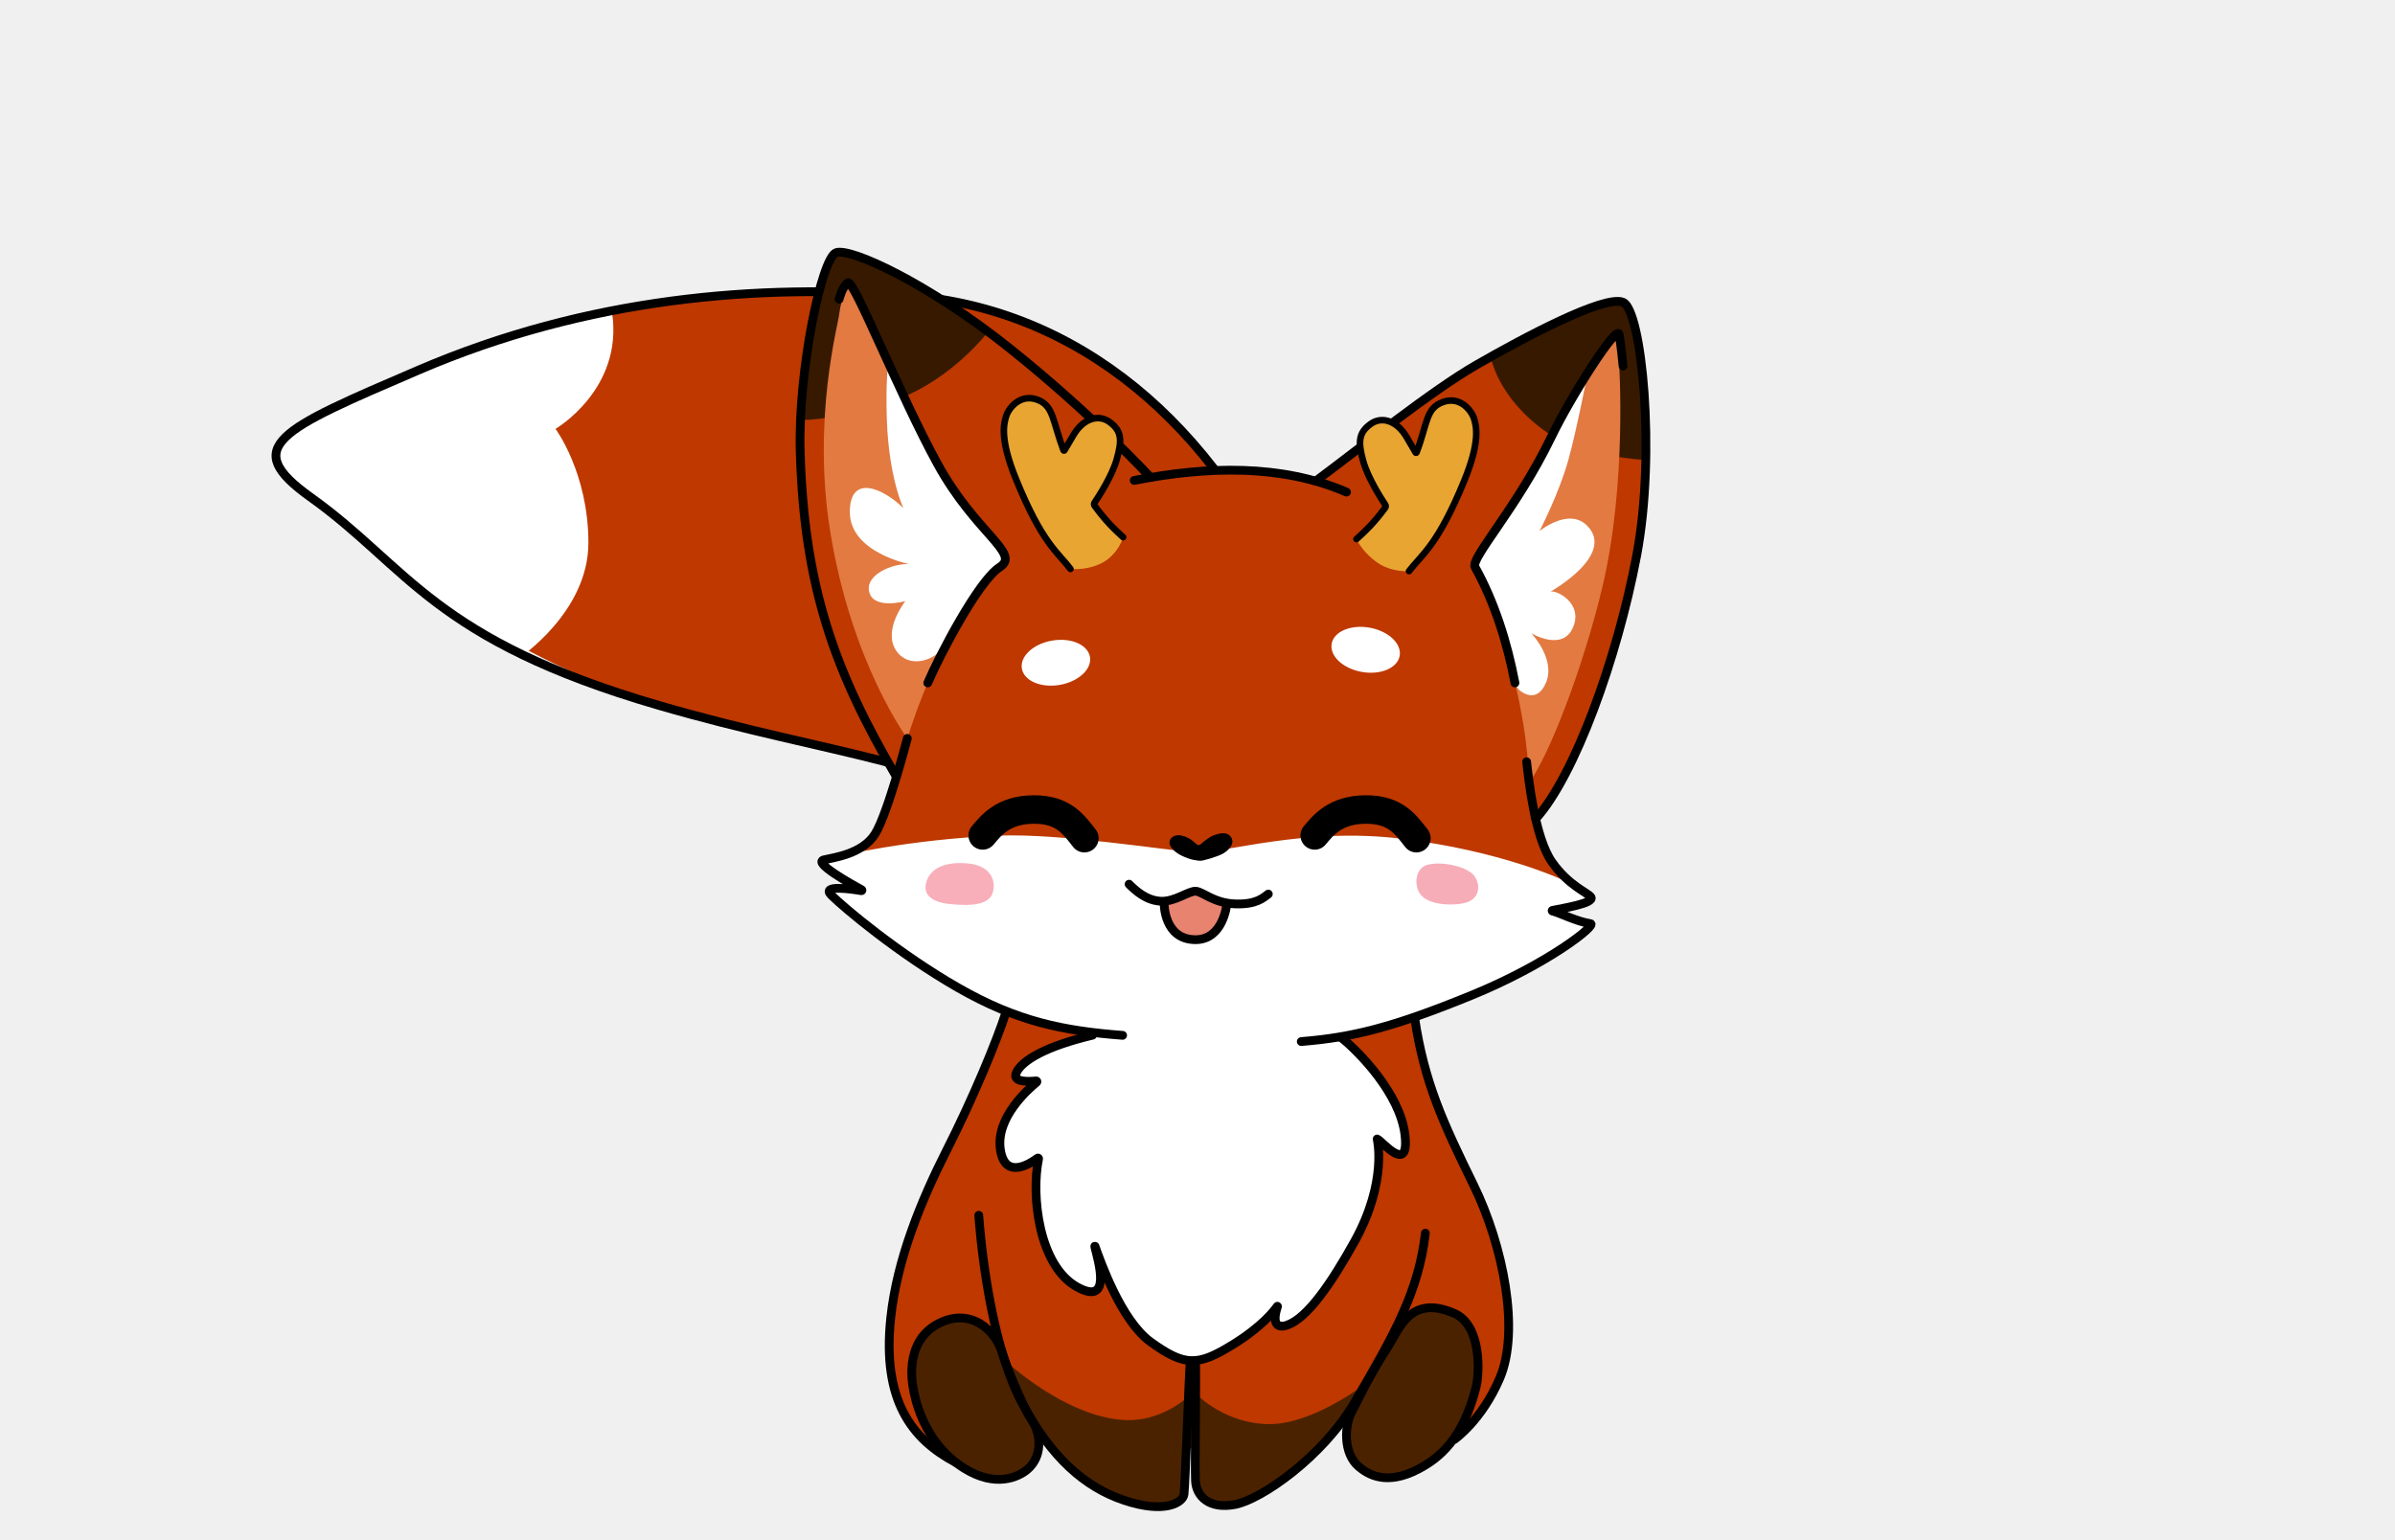
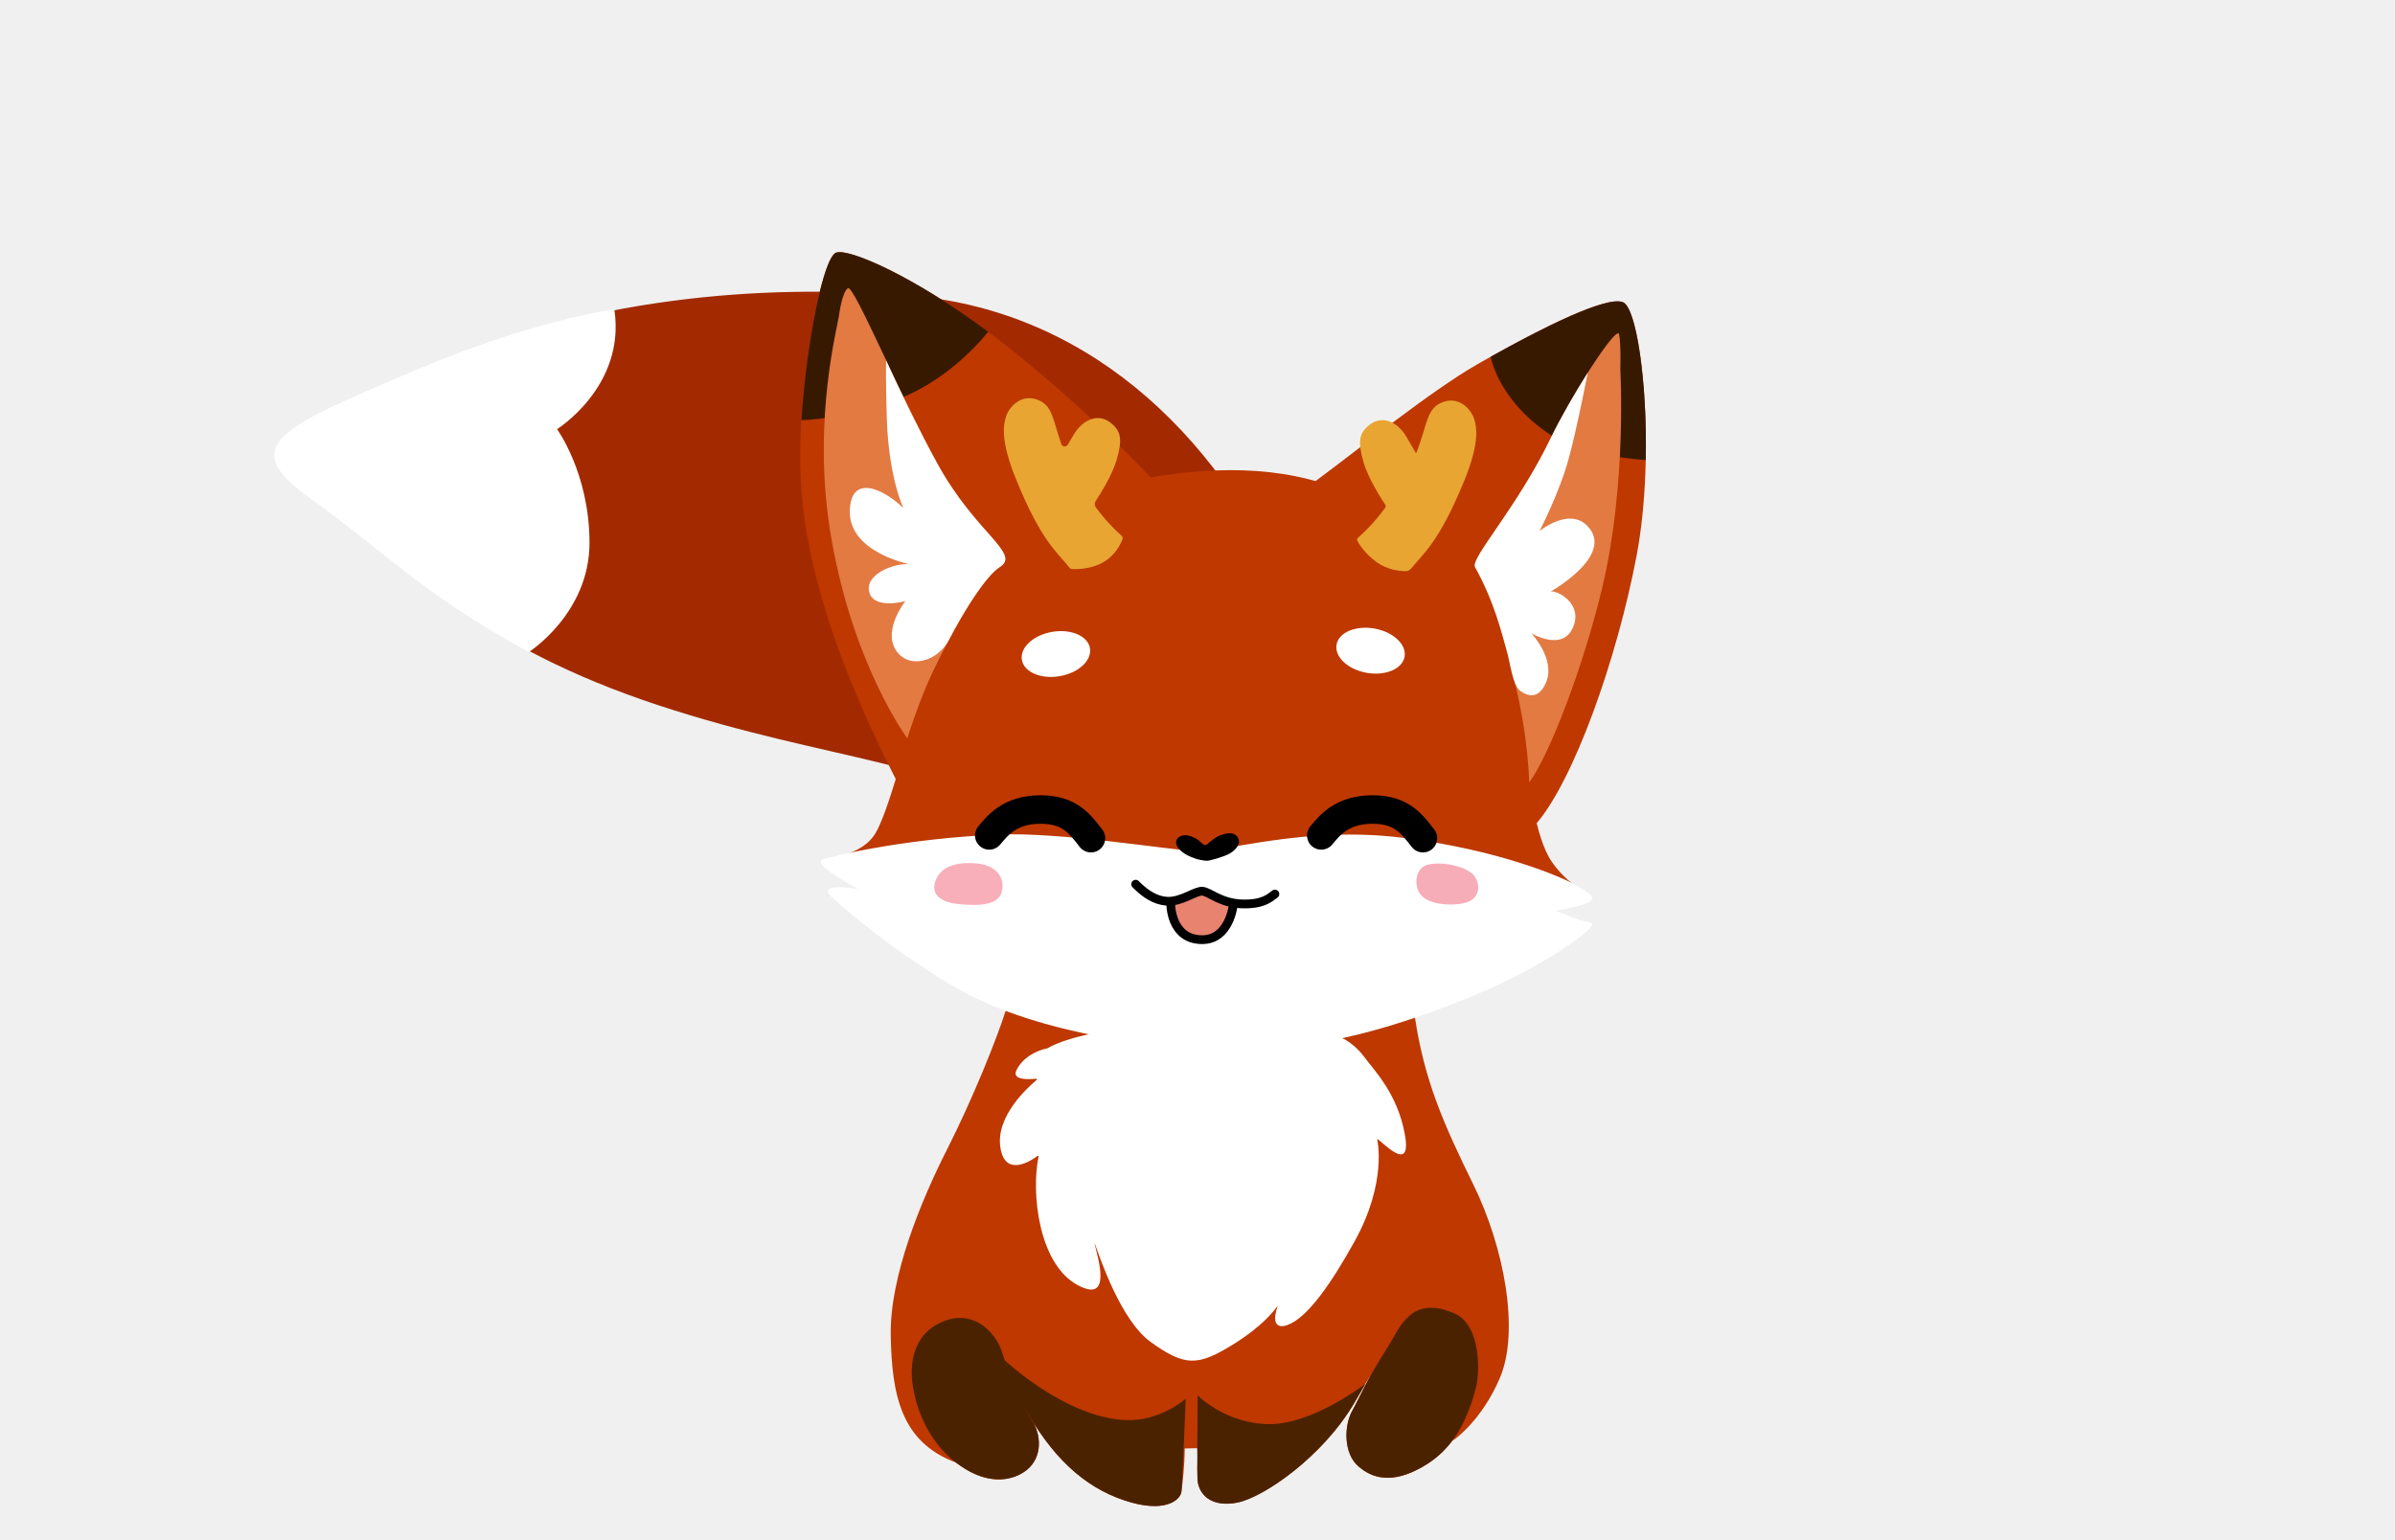
- <svg xmlns="http://www.w3.org/2000/svg" version="1.1" viewBox="0 0 1093.09 702.91">
+ <svg xmlns="http://www.w3.org/2000/svg" id="animated__x28_vector_x29_" version="1.1" viewBox="0 0 1093.09 702.91">
  <defs>
    <style>
      .st0 {
        fill: #e7836f;
      }

      .st1 {
        fill: #e8a532;
      }

      .st2 {
        fill: #f8afba;
      }

      .st3 {
+         stroke: #fff;
+         stroke-miterlimit: 10;
+       }
+ 
+       .st3, .st4 {
        fill: #fff;
      }

-       .st4 {
+       .st5 {
        fill: #e27a42;
      }

-       .st5 {
-         stroke-width: 3px;
+       .st6 {
+         stroke-width: 4px;
      }

-       .st5, .st6, .st7 {
+       .st6, .st7 {
        fill: none;
        stroke: #000;
        stroke-linecap: round;
        stroke-linejoin: round;
      }

-       .st6 {
-         stroke-width: 4px;
+       .st8 {
+         fill: #be3800;
      }

-       .st8 {
+       .st9 {
        fill: #f6adb8;
      }

-       .st9 {
+       .st10 {
        fill: #be3800;
      }

-       .st10 {
+       .st11 {
        fill: #4b2200;
      }

-       .st11 {
+       .st12 {
        fill: #371900;
+       }
+ 
+       .st13 {
+         fill: #a32a00;
      }

      .st7 {
        stroke-width: 13px;
      }
    </style>
  </defs>
-   <g id="tails_-_vector">
-     <g id="_x33_1" data-name="_x33_">
-       <path class="st9" d="M589.55,493c14-52,35-137,0-218s-97-134-174.99-140.12c-68.06-5.34-146.01.78-223.58,34.1-63.66,27.34-81.65,34.85-49.22,58.02,44.79,32,76.79,68,158.79,95s134,25.38,178,58c54.83,40.64,83,111,78,161s33-48,33-48Z" />
-       <path class="st3" d="M279.39,143.09s-58.7,13.13-88.41,25.89c-63.66,27.34-81.65,34.85-49.22,58.02s53.58,50.35,94.87,73.63c0,0,31.92-21.02,31.92-52.82s-15-52.02-15-52.02c0,0,30.86-17.99,25.85-52.69Z" />
-       <path class="st6" d="M589.55,493c14-52,35-137,0-218s-97-134-174.99-140.12c-68.06-5.34-146.01.78-223.58,34.1-63.66,27.34-81.65,34.85-49.22,58.02,44.79,32,55.79,65,158.79,95,79.43,23.14,134,25.38,178,58,54.83,40.64,83,111,78,161s33-48,33-48Z" />
+   <g id="_x33_">
+     <g id="tail_3">
+       <path class="st13" d="M589.55,493c14-52,35-137,0-218s-97-134-174.99-140.12c-68.06-5.34-146.01.78-223.58,34.1-63.66,27.34-81.65,34.85-49.22,58.02,44.79,32,76.79,68,158.79,95,78.58,25.88,134,25.38,178,58,54.83,40.64,83,111,78,161s33-48,33-48Z" />
+       <path class="st3" d="M279.94,141.74s-36.18,4.96-88.96,27.25c-65.02,27.46-81.65,34.85-49.22,58.02,32.96,23.55,51.13,43.67,99.55,70.1,0,0,27.24-17.49,27.24-49.29s-15-52.02-15-52.02c0,0,31.41-19.34,26.4-54.05Z" />
    </g>
  </g>
-   <g id="Static">
-     <g id="Static_Fox">
-       <g id="vectorized_static">
-         <path class="st9" d="M586.1,477.56c-34.29,2.27-61.54-1.21-61.54-1.21-17.84-2.36-42.68-6.73-65.42-15.29v-.03c-4.1,12.97-15.1,40.47-26.93,63.8-11.83,23.33-26.17,58-25.67,84.83s4.5,48.67,29.73,58.04l4.76,3.23c13.91,8.2,23.95,3.25,27.8.01,7.05-5.94,6.38-15.94,2.21-22.44l-4.16-7.17c13,23.83,27.83,37.5,46.33,43.67s25.5-.17,26-4,1.47-11.63,1.5-19.72l5.73-.11c.42,7.12-.24,6.83.1,14s6.33,13.17,18.17,10.83,38.86-20.7,53.5-45.67c2.57-4.39,4.99-8.54,7.26-12.5l-5.45,10.73c-1.08,2.15-1.95,3.92-2.81,5.44-3.81,6.72-4.16,19.61,2.89,25.56,3.93,3.32,12.28,9.04,27.33,1.11,5.02-2.64,10.31-6.28,15.08-12.5.57-.74,1.36-1.05,1.36-1.05,0,0,12.44-8.67,20.67-28,9.14-21.49,2-59.56-12.09-88.3s-22.35-47.48-26.77-76.89c0,0-30.21,11.68-59.59,13.63Z" />
+   <g id="separated_artboards">
+     <g id="body">
+       <g id="body_base">
+         <path class="st10" d="M586.1,477.56c-34.29,2.27-61.54-1.21-61.54-1.21-17.84-2.36-42.68-6.73-65.42-15.29v-.03c-4.1,12.97-15.1,40.47-26.93,63.8-11.83,23.33-26.17,58-25.67,84.83s4.5,48.67,29.73,58.04l4.76,3.23c13.91,8.2,23.95,3.25,27.8.01,7.05-5.94,6.38-15.94,2.21-22.44l-4.16-7.17c13,23.83,27.83,37.5,46.33,43.67,18.5,6.17,25.5-.17,26-4s1.47-11.63,1.5-19.72l5.73-.11c.42,7.12-.24,6.83.1,14,.33,7.17,6.33,13.17,18.17,10.83,11.83-2.33,38.86-20.7,53.5-45.67,2.57-4.39,4.99-8.54,7.26-12.5l-5.45,10.73c-1.08,2.15-1.95,3.92-2.81,5.44-3.81,6.72-4.16,19.61,2.89,25.56,3.93,3.32,12.28,9.04,27.33,1.11,5.02-2.64,10.31-6.28,15.08-12.5.57-.74,1.36-1.05,1.36-1.05,0,0,12.44-8.67,20.67-28,9.14-21.49,2-59.56-12.09-88.3-13.79-28.13-22.35-47.48-26.77-76.89,0,0-30.21,11.68-59.59,13.63Z" />
+       </g>
+       <g id="feet_front">
+         <path class="st11" d="M546.61,637c-.08,14.5-.28,33.55-.07,38.17.33,7.17,6.33,13.17,18.17,10.83,11.83-2.33,38.86-20.7,53.5-45.67,1.69-2.88,3.31-5.66,4.87-8.35.03-.05-.02-.1-.07-.07-2.32,1.75-24.86,18.41-43.8,18.26-20-.17-32.6-13.17-32.6-13.17Z" />
+         <path class="st11" d="M458.48,620.95c2.37,7.46,5.15,14.42,8.4,20.38,13,23.83,27.83,37.5,46.33,43.67,18.5,6.17,25.5-.17,26-4,.33-2.53,1.24-25.33,1.96-42.44,0,0-11.64,10.44-27.46,9.77-27.5-1.17-55.23-27.38-55.23-27.38Z" />
+       </g>
+       <path id="chest" class="st4" d="M478.21,478.56c-5.33,1-11.67,4.44-14.33,10.11-2.17,4.62,5.95,4.14,9.02,3.81.32-.03.49.36.24.57-3.83,3.16-18.64,16.38-16.6,30.62s14.25,6.15,16.96,4.09c.22-.16.57,0,.51.26-3.47,16.62.02,48.98,17.74,58.63,15.84,8.62,9.53-11.77,7.88-18.61-.02-.09.11-.13.14-.04,2.36,6.56,11.83,34.85,25.35,44.63,15.67,11.33,21.61,11.04,37.34,1.37,13.79-8.47,19.33-15.92,20.49-17.63.04-.06.12,0,.1.06-3.99,12.15,4.48,8.51,4.48,8.51,9.25-3.23,20.2-19.29,30.66-38.11,15.19-27.33,10.34-46.83,10.34-46.83,2,.67,16,16.67,12.67-2-3.33-18.67-14-29.33-18.73-35.67-4.73-6.33-10.2-8.53-10.2-8.53,0,0-31.41-5.59-70.24-5.59-48.57,0-63.83,10.33-63.83,10.33Z" />
+       <g id="feet_back">
+         <path class="st11" d="M457.61,618.13c-3.18-10.95-14.73-21.46-29.4-13.8-14.67,7.67-12.17,25.17-11.5,29,.67,3.83,4.17,25,23.33,37,14.42,9.03,24.85,3.92,28.78.61,7.05-5.94,6.38-15.94,2.21-22.44-5.47-8.54-12.5-27.18-13.43-30.37Z" />
+         <path class="st11" d="M633.7,614.47c5.11-7.99,10.1-23.58,30.07-14.85,12.56,5.49,11.5,27.49,9.91,33.71-6.01,23.57-16.63,32.27-26.24,37.33-15.05,7.93-23.4,2.2-27.33-1.11-7.05-5.94-6.7-18.84-2.89-25.56,2.93-5.16,6.05-13.2,16.48-29.53Z" />
+       </g>
+     </g>
+     <g id="head">
+       <g id="head_base">
+         <path class="st8" d="M671.16,454.58c34.92-14.28,58.02-32.45,54.72-32.92-6.22-.89-14.17-5.01-17.37-5.75-.15-.04-.15-.25,0-.28,4.39-.94,19.48-3.25,17.59-6.08-1.33-2-10.19-5.15-17.78-16-7.93-11.34-10.67-38.22-11.56-45.78l3.47,29.34c17.78-19.56,37.86-76.46,46.75-123.57,8.89-47.11,2.22-112-6.22-115.56-8.44-3.56-45.78,16.44-66.67,28.44-20.89,12-52.89,37.78-73.66,53.22l14.1,5.01c-29.78-12.89-63.8-11.8-96.89-5.33l7.48-1.36s-26.14-28.42-63.92-58.64c-37.78-30.22-72.89-46.22-79.56-44-6.67,2.22-16,54.22-16.44,90.67s9.38,82.38,43.9,150.24l4.99-19.13s-8.89,34.22-14.67,43.56c-5.78,9.33-19.27,10.88-23.44,11.9-5.08,1.24,12.4,11,17.3,13.66.23.12.1.46-.15.42-4.58-.78-18.58-2.83-13.72,2.03,5.78,5.78,30.67,26.67,57.78,42.22,27.11,15.56,57.7,19.09,83.75,23.4,12.96,2.14,34.59,3.55,63.91,1.95,34.49-1.89,68.29-14.3,86.28-21.65Z" />
+       </g>
+       <g id="face_white">
+         <path class="st3" d="M717.67,403.83c4.61,2.47,7.66,4.57,8.43,5.72,1.89,2.83-13.2,5.14-17.59,6.08-.15.03-.15.25,0,.28,3.2.73,11.15,4.86,17.37,5.75,3.3.47-19.79,18.69-54.72,32.92-35.39,14.42-61.52,20.83-85.05,22.97-34.22,3.11-61.54-1.21-61.54-1.21-23.85-3.16-60.24-9.91-87.35-25.46-27.11-15.56-52-36.44-57.78-42.22-4.86-4.86,9.14-2.8,13.72-2.03.25.04.37-.3.15-.42-4.91-2.66-22.39-12.42-17.3-13.66,1.67-.41,4.82-.9,8.38-1.94,0,0,29.98-7.31,70.86-9.09,28.46-1.23,76.11,6.68,90.3,7.57,12.34.78,49.68-11.71,94.51-6.13s72.75,18.24,77.62,20.85Z" />
+       </g>
+       <g id="ears">
+         <g id="ears_tips">
+           <path class="st12" d="M680.37,162.88c21.36-11.98,52.74-28.11,60.4-24.88,6,2.52,11.09,35.96,10.37,72.01,0,0-28.79-1.29-44.92-12.45-22.78-15.78-25.85-34.67-25.85-34.67Z" />
+           <path class="st12" d="M365.77,191.78c2.17-34.41,10.05-74.51,15.89-76.45,6.06-2.02,35.64,11.02,69.35,36.12,0,0-15.77,20.74-40.02,30.32-25.33,10.01-45.22,10.01-45.22,10.01Z" />
+         </g>
+         <g id="ears_inner">
+           <path class="st5" d="M691.43,311.78c-4.74-19.31-9.39-37.04-18.22-52.89-2.22-3.99,19.11-26.91,34.67-59.11,9.34-19.34,30.22-52,31.11-47.11s.54,16,.54,16c0,0,3.02,52.09-8.16,99.19-8.64,36.41-24.28,77.06-33.44,89.38,0,0-.27-20.13-6.5-45.46Z" />
+           <path class="st5" d="M382.99,143.58s1.33-10.22,4-12c2.67-1.78,23.56,48.64,40.89,80.19,17.48,31.82,38.22,40.89,28.44,47.11-9.78,6.22-27.56,40.44-32.89,52.89-5.33,12.44-9.33,25.33-9.33,25.33,0,0-25.64-34.58-35.27-94.96-8.08-50.64,3.53-93.21,4.16-98.57Z" />
+         </g>
+         <g id="ears_white">
+           <path class="st4" d="M404.43,164.61c7,15.33,16.05,33.69,23.45,47.16,17.48,31.82,38.22,40.89,28.44,47.11-6.26,3.98-16.03,19.33-23.26,33.33-5.08,9.84-18.52,13.71-24.3,4.41s4.44-22.18,4.44-22.18c0,0-14.22,4-16.44-4s10.67-13.33,18.22-12.89c0,0-27.12-5.33-27.11-23.79,0-17.55,15.11-10.93,24.44-1.79,0,0-6.67-13.77-7.56-40.64-.57-17.33-.34-26.72-.34-26.72Z" />
+           <path class="st4" d="M715.79,210.01c-4.27,15.38-13.14,32.44-13.14,32.44,0,0,13.23-10.88,21.62-2.56,13.47,13.37-16.61,30.22-16.61,30.22,2.67-.89,15.11,5.33,10.22,16.44-4.89,11.11-18.99,2.54-18.99,2.54,0,0,11.12,11.68,6.79,22.35-4.33,10.67-12.02,3.78-12.02,3.78-3.31-2.57-4.45-12.77-5.84-17.68-2.63-9.27-5.77-22.8-14.6-38.65-2.22-3.99,19.11-26.91,34.67-59.11,4.21-8.71,10.75-20.11,16.76-29.58,0,0-5.03,26.05-8.85,39.81Z" />
+         </g>
+       </g>
+       <g id="cheeks">
+         <path class="st2" d="M445.88,394.22c-9.74-.96-17.71,1.63-19.33,9.44-1.22,5.89,4.78,8.44,10.3,9s17.48,1.78,20-4.49c2.07-5.16,0-12.87-10.96-13.96Z" />
+         <path class="st9" d="M651.64,394.77c6.67-1.71,18.48.92,21.43,5.38s1.91,10.11-3.83,11.88c-5.1,1.58-17.48,1.64-21.27-4.17-2.77-4.25-1.88-11.67,3.67-13.09Z" />
+       </g>
+       <g id="eyebrows">
+         <ellipse class="st4" cx="625.48" cy="297.03" rx="10.26" ry="15.77" transform="translate(223.22 860.62) rotate(-79.88)" />
+         <ellipse class="st4" cx="481.93" cy="298.57" rx="15.77" ry="10.26" transform="translate(-43.68 86.13) rotate(-9.77)" />
+       </g>
+       <g id="antlers">
        <g>
-           <path class="st10" d="M546.61,637c-.08,14.5-.28,33.55-.07,38.17.33,7.17,6.33,13.17,18.17,10.83s38.86-20.7,53.5-45.67c1.69-2.88,3.31-5.66,4.87-8.35.03-.05-.02-.1-.07-.07-2.32,1.75-24.86,18.41-43.8,18.26-20-.17-32.6-13.17-32.6-13.17Z" />
-           <path class="st10" d="M458.48,620.95c2.37,7.46,5.15,14.42,8.4,20.38,13,23.83,27.83,37.5,46.33,43.67s25.5-.17,26-4c.33-2.53,1.24-25.33,1.96-42.44,0,0-11.64,10.44-27.46,9.77-27.5-1.17-55.23-27.38-55.23-27.38Z" />
-         </g>
-         <path class="st3" d="M478.21,478.56c-5.33,1-11.67,4.44-14.33,10.11-2.17,4.62,5.95,4.14,9.02,3.81.32-.03.49.36.24.57-3.83,3.16-18.64,16.38-16.6,30.62s14.25,6.15,16.96,4.09c.22-.16.57,0,.51.26-3.47,16.62.02,48.98,17.74,58.63,15.84,8.62,9.53-11.77,7.88-18.61-.02-.09.11-.13.14-.04,2.36,6.56,11.83,34.85,25.35,44.63,15.67,11.33,21.61,11.04,37.34,1.37,13.79-8.47,19.33-15.92,20.49-17.63.04-.06.12,0,.1.06-3.99,12.15,4.48,8.51,4.48,8.51,9.25-3.23,20.2-19.29,30.66-38.11,15.19-27.33,10.34-46.83,10.34-46.83,2,.67,16,16.67,12.67-2s-14-29.33-18.73-35.67-10.2-8.53-10.2-8.53c0,0-31.41-5.59-70.24-5.59-48.57,0-63.83,10.33-63.83,10.33Z" />
-         <g>
-           <path class="st10" d="M457.61,618.13c-3.18-10.95-14.73-21.46-29.4-13.8-14.67,7.67-12.17,25.17-11.5,29,.67,3.83,4.17,25,23.33,37,14.42,9.03,24.85,3.92,28.78.61,7.05-5.94,6.38-15.94,2.21-22.44-5.47-8.54-12.5-27.18-13.43-30.37Z" />
-           <path class="st10" d="M633.7,614.47c5.11-7.99,10.1-23.58,30.07-14.85,12.56,5.49,11.5,27.49,9.91,33.71-6.01,23.57-16.63,32.27-26.24,37.33-15.05,7.93-23.4,2.2-27.33-1.11-7.05-5.94-6.7-18.84-2.89-25.56,2.93-5.16,6.05-13.2,16.48-29.53Z" />
-         </g>
-         <path class="st9" d="M671.16,454.58c34.92-14.28,58.02-32.45,54.72-32.92-6.22-.89-14.17-5.01-17.37-5.75-.15-.04-.15-.25,0-.28,4.39-.94,19.48-3.25,17.59-6.08-1.33-2-10.19-5.15-17.78-16-7.93-11.34-10.67-38.22-11.56-45.78l4.12,26.07c17.78-19.56,37.22-73.19,46.11-120.3s2.22-112-6.22-115.56-45.78,16.44-66.67,28.44-52.89,37.78-73.66,53.22l14.1,5.01c-29.78-12.89-63.8-11.8-96.89-5.33l7.48-1.36s-26.14-28.42-63.92-58.64-72.89-46.22-79.56-44-16,54.22-16.44,90.67,9.04,80.15,43.56,148l5.33-16.89s-8.89,34.22-14.67,43.56-19.27,10.88-23.44,11.9c-5.08,1.24,12.4,11,17.3,13.66.23.12.1.46-.15.42-4.58-.78-18.58-2.83-13.72,2.03,5.78,5.78,30.67,26.67,57.78,42.22,27.11,15.56,57.7,19.09,83.75,23.4,12.96,2.14,34.59,3.55,63.91,1.95,34.49-1.89,68.29-14.3,86.28-21.65Z" />
-         <path class="st3" d="M717.67,403.83c4.61,2.47,7.66,4.57,8.43,5.72,1.89,2.83-13.2,5.14-17.59,6.08-.15.03-.15.25,0,.28,3.2.73,11.15,4.86,17.37,5.75,3.3.47-19.79,18.69-54.72,32.92s-61.52,20.83-85.05,22.97c-34.22,3.11-61.54-1.21-61.54-1.21-23.85-3.16-60.24-9.91-87.35-25.46-27.11-15.56-52-36.44-57.78-42.22-4.86-4.86,9.14-2.8,13.72-2.03.25.04.37-.3.15-.42-4.91-2.66-22.39-12.42-17.3-13.66,1.67-.41,4.82-.9,8.38-1.94,0,0,29.98-7.31,70.86-9.09,28.46-1.23,76.11,6.68,90.3,7.57,12.34.78,49.68-11.71,94.51-6.13s72.75,18.24,77.62,20.85Z" />
-         <g>
-           <path class="st11" d="M680.37,162.88c21.36-11.98,52.74-28.11,60.4-24.88,6,2.52,11.09,35.96,10.37,72.01,0,0-28.79-1.29-44.92-12.45-22.78-15.78-25.85-34.67-25.85-34.67Z" />
-           <path class="st11" d="M365.77,191.78c2.17-34.41,10.05-74.51,15.89-76.45,6.06-2.02,35.64,11.02,69.35,36.12,0,0-15.77,20.74-40.02,30.32-25.33,10.01-45.22,10.01-45.22,10.01Z" />
-         </g>
-         <g>
-           <path class="st4" d="M691.43,311.78c-4.74-19.31-9.39-37.04-18.22-52.89-2.22-3.99,19.11-26.91,34.67-59.11,9.34-19.34,30.22-52,31.11-47.11s0,13.78,0,13.78c0,0,3.56,54.31-7.62,101.41-8.64,36.41-24.28,77.06-33.44,89.38,0,0-.27-20.13-6.5-45.46Z" />
-           <path class="st4" d="M382.99,143.58s1.33-10.22,4-12,23.56,48.64,40.89,80.19c17.48,31.82,38.22,40.89,28.44,47.11-9.78,6.22-27.56,40.44-32.89,52.89-5.33,12.44-9.33,25.33-9.33,25.33,0,0-25.64-34.58-35.27-94.96-8.08-50.64,3.53-93.21,4.16-98.57Z" />
-         </g>
-         <g>
-           <path class="st3" d="M405.43,165.61c7,15.33,15.05,32.69,22.45,46.16,17.48,31.82,38.22,40.89,28.44,47.11-6.26,3.98-16.03,19.33-23.26,33.33-5.08,9.84-18.52,13.71-24.3,4.41s4.44-22.18,4.44-22.18c0,0-14.22,4-16.44-4-2.22-8,10.67-13.33,18.22-12.89,0,0-27.12-5.33-27.11-23.79,0-17.55,15.11-10.93,24.44-1.79,0,0-6.67-13.77-7.56-40.64-.57-17.33.66-25.72.66-25.72Z" />
-           <path class="st3" d="M715.79,210.01c-4.27,15.38-13.14,32.44-13.14,32.44,0,0,13.23-10.88,21.62-2.56,13.47,13.37-16.61,30.22-16.61,30.22,2.67-.89,15.11,5.33,10.22,16.44s-18.99,2.54-18.99,2.54c0,0,11.12,11.68,6.79,22.35s-12.02,3.78-12.02,3.78c-3.31-2.57-3.83-10.24-4.32-15.32-.65-6.7-7.29-25.17-16.12-41.01-2.22-3.99,19.11-26.91,34.67-59.11,4.21-8.71,10.75-20.11,16.76-29.58,0,0-5.03,26.05-8.85,39.81Z" />
-         </g>
-         <g>
-           <path class="st6" d="M408.77,354c-27.63-47.29-41.82-85.72-43.56-148-1.02-36.43,9.78-88.44,16.44-90.67s41.78,13.78,79.56,44,63.92,58.64,63.92,58.64" />
-           <path class="st6" d="M517.66,219.33c33.09-6.47,67.11-7.56,96.89,5.33" />
-           <path class="st6" d="M600.45,219.66c20.77-15.44,52.77-41.22,73.66-53.22s58.22-32,66.67-28.44,15.11,68.44,6.22,115.56-28.33,100.74-46.11,120.3" />
-           <path class="st6" d="M691.43,311.78c-3.56-18.67-9.39-37.04-18.22-52.89-2.22-3.99,19.11-26.91,34.67-59.11,9.34-19.34,30.22-52,31.11-47.11s1.78,14.44,1.78,14.44" />
-           <path class="st6" d="M593.9,475.51c23.56-1.89,41.87-6.51,77.26-20.92s58.02-32.45,54.72-32.92c-6.22-.89-14.17-5.01-17.37-5.75-.15-.04-.15-.25,0-.28,4.39-.94,19.48-3.25,17.59-6.08-1.33-2-10.19-5.15-17.78-16-7.93-11.34-10.67-38.22-11.56-45.78" />
-           <path class="st6" d="M414.1,337.11s-8.89,34.22-14.67,43.56-19.27,10.88-23.44,11.9c-5.08,1.24,12.4,11,17.3,13.66.23.12.1.46-.15.42-4.58-.78-18.58-2.83-13.72,2.03,5.78,5.78,30.67,26.67,57.78,42.22,27.11,15.56,48.18,19.72,75.17,21.78" />
-           <path class="st6" d="M423.43,311.78c5.33-12.44,23.11-46.67,32.89-52.89,9.78-6.22-10.96-15.29-28.44-47.11-17.33-31.56-38.22-84.44-40.89-82.67s-4,7.47-4,7.47" />
-           <path class="st6" d="M459.16,462.03c-4.11,12.97-15.11,39.47-26.95,62.8-11.83,23.33-22.85,50.19-25.68,76.88-4,37.67,9.6,55.4,29.74,66" />
-           <path class="st6" d="M446.71,554.83c1.67,22.67,7.17,62.67,20.17,86.5s27.83,37.5,46.33,43.67,26.68,1.02,27.18-2.82,2.33-54.33,2.83-60.83" />
-           <path class="st6" d="M545.63,621.18c.33,5.83-.33,47.67,0,54.83s6.33,13.17,18.17,10.83,39.77-21.54,54.41-46.51c18.67-31.83,29.33-51.17,32.33-77.33" />
-           <path class="st6" d="M457.61,618.13c-3.18-10.95-14.73-21.46-29.4-13.8-14.67,7.67-12.17,25.17-11.5,29,.67,3.83,4.17,25,23.33,37,14.42,9.03,24.85,3.92,28.78.61,7.05-5.94,6.38-15.94,2.21-22.44-5.47-8.54-12.5-27.18-13.43-30.37Z" />
-           <path class="st6" d="M645.69,464.93c4.42,29.4,12.98,47.75,26.77,75.89s21.23,66.8,12.09,88.3c-8.22,19.33-20.67,28-20.67,28" />
-           <path class="st6" d="M633.7,614.47c5.11-7.99,10.1-23.58,30.07-14.85,12.56,5.49,11.5,27.49,9.91,33.71-6.01,23.57-16.63,32.27-26.24,37.33-15.05,7.93-23.4,2.2-27.33-1.11-7.05-5.94-6.7-18.84-2.89-25.56,2.93-5.16,6.05-13.2,16.48-29.53Z" />
-           <path class="st6" d="M612.28,473.81c8.05,6.44,26.7,25.56,28.93,44.19,2.25,18.83-10.67,2.67-12.67,2,0,0,4.85,19.49-10.34,46.83-10.46,18.83-21.41,34.88-30.66,38.11,0,0-8.47,3.64-4.48-8.51.02-.06-.06-.11-.1-.06-1.16,1.71-6.7,9.16-20.49,17.63-15.73,9.67-21.68,9.96-37.34-1.37-13.52-9.78-23-37.07-25.35-43.63-.03-.09-.17-.05-.14.04,1.65,6.84,7.96,27.22-7.88,18.61-17.72-9.64-21.21-42-17.74-58.63.06-.27-.3-.43-.51-.26-2.71,2.06-14.89,10.41-16.96-4.09s12.77-27.46,16.6-30.62c.25-.2.08-.6-.24-.57-3.08.33-11.2.81-9.02-3.81,2.67-5.67,13.67-12.06,34.75-17.06" />
-         </g>
-         <path class="st2" d="M441.88,394.22c-9.74-.96-17.71,1.63-19.33,9.44-1.22,5.89,4.78,8.44,10.3,9s17.48,1.78,20-4.49c2.07-5.16,0-12.87-10.96-13.96Z" />
-         <path class="st8" d="M651.64,394.77c6.67-1.71,18.48.92,21.43,5.38s1.91,10.11-3.83,11.88c-5.1,1.58-17.48,1.64-21.27-4.17-2.77-4.25-1.88-11.67,3.67-13.09Z" />
-         <g>
-           <g>
-             <path class="st1" d="M489.19,259.79c-.4-.02-.76-.23-1.01-.54-5.65-7.25-12.84-11.79-24.56-40.71-7.27-17.94-5.57-24.94-4.38-28.61s6.43-10.35,14.26-7.43c6.88,2.57,6.91,8.72,10.87,20.21.45,1.32,2.25,1.52,2.96.31.63-1.07,1.5-2.53,2.67-4.5,4.44-7.46,11.38-9.57,16.46-5.83,5.58,4.11,5.7,8.32,3.21,17.13-1.96,6.9-7.35,15.51-9.58,18.91-.6.9-.56,2.08.09,2.95,4.42,5.95,8.01,9.55,11.75,12.95.42.39.58.99.38,1.53-.79,2.1-3.24,7.36-8.75,10.51-5.82,3.33-12.33,3.24-14.35,3.12Z" />
-             <path class="st1" d="M619.74,245.57c3.95-3.56,7.72-7.31,12.48-13.77.29-.39.31-.93.04-1.33-1.73-2.59-7.92-12.2-10.03-19.76-2.45-8.82-2.31-13.03,3.29-17.11,5.11-3.72,12.03-1.58,16.43,5.91,2.73,4.64,3.76,6.42,4.15,7.1.1.17.35.14.42-.04,5.08-13.31,4.57-20.27,12-23,7.84-2.88,13.05,3.82,14.22,7.5,1.17,3.67,2.83,10.68-4.52,28.59-11.51,28.04-18.65,33.09-24.26,39.98-.61.75-1.53,1.16-2.49,1.14-2.72-.06-8.4-.64-13.26-4.2-5.17-3.79-7.79-7.97-8.71-9.66-.24-.44-.14-.99.23-1.32Z" />
-           </g>
-           <g>
-             <path class="st5" d="M488.56,259.74c-5.71-7.55-12.96-11.63-24.94-41.2-7.27-17.94-5.57-24.94-4.38-28.61s6.43-10.35,14.26-7.43c7.42,2.77,6.87,9.72,11.89,23.05.07.18.32.22.42.05.4-.68,1.44-2.46,4.18-7.08,4.44-7.46,11.38-9.57,16.46-5.83,5.58,4.11,5.7,8.32,3.21,17.13-2.14,7.54-8.38,17.13-10.12,19.71-.27.41-.26.94.03,1.34,4.97,6.81,8.87,10.64,13.03,14.38" />
-             <path class="st5" d="M643.09,260.73c5.74-7.53,13.01-11.57,25.13-41.08,7.35-17.9,5.69-24.92,4.52-28.59-1.17-3.67-6.38-10.38-14.22-7.5s-6.92,9.68-12,23c-.07.18-.32.21-.42.04-.39-.69-1.43-2.47-4.15-7.1-4.4-7.48-11.33-9.63-16.43-5.91-5.6,4.08-5.74,8.3-3.29,17.11,2.1,7.56,8.3,17.17,10.02,19.76.27.41.25.95-.04,1.34-5.01,6.79-8.92,10.59-13.1,14.32" />
-           </g>
-         </g>
-         <g>
-           <ellipse class="st3" cx="623.25" cy="296.63" rx="10.26" ry="15.77" transform="translate(221.77 858.09) rotate(-79.88)" />
-           <ellipse class="st3" cx="481.93" cy="302.56" rx="15.77" ry="10.26" transform="translate(-44.36 86.18) rotate(-9.77)" />
-         </g>
-         <g id="CHANGING_FACES">
-           <g id="CHANGING_FACES1" data-name="CHANGING_FACES">
-             <g id="happy_face">
-               <path d="M548.04,385.41c-.53.51-1.35.52-1.92.05-.94-.78-2.35-2.47-5.35-3.58-3.46-1.28-5.69-.17-6.56,1.22-1.44,2.33.87,5.42,4.89,7.44,4.46,2.25,7.56,2.33,8.67,2.44s7.56-1.78,10.11-3.11,6-4.59,4-7.63-6.06-1.56-8.17-.78c-1.44.53-4.44,2.76-5.67,3.93Z" />
-               <g id="Happy_face">
-                 <g id="happy_eyes">
-                   <path class="st7" d="M494.92,382.67c-5-6.38-9.64-13.18-23.21-13.09-14.04.09-19.54,7.5-23.21,11.83" />
-                   <path class="st7" d="M646.45,382.67c-5-6.38-9.64-13.18-23.21-13.09-14.04.09-19.54,7.5-23.21,11.83" />
-                 </g>
-                 <g id="happy_mouth">
-                   <path class="st0" d="M531.33,412.69s-.08,16.31,14.34,16.31c12.53,0,14.19-15.84,14.19-15.84l-13.99-6.27-14.55,5.8Z" />
-                   <path class="st6" d="M531.33,412.69s-.08,16.31,14.34,16.31c12.53,0,14.19-15.84,14.19-15.84" />
-                   <path class="st6" d="M515.32,403.67c3,3,7.89,7.44,14.44,7.78s12.89-4.89,16.11-4.56,8.22,5.44,17.89,5.78,12.78-2.78,15.11-4.5" />
-                 </g>
-               </g>
-             </g>
-           </g>
+           <path class="st1" d="M489.19,259.79c-.4-.02-.76-.23-1.01-.54-5.65-7.25-12.84-11.79-24.56-40.71-7.27-17.94-5.57-24.94-4.38-28.61s6.43-10.35,14.26-7.43c6.88,2.57,6.91,8.72,10.87,20.21.45,1.32,2.25,1.52,2.96.31.63-1.07,1.5-2.53,2.67-4.5,4.44-7.46,11.38-9.57,16.46-5.83,5.58,4.11,5.7,8.32,3.21,17.13-1.96,6.9-7.35,15.51-9.58,18.91-.6.9-.56,2.08.09,2.95,4.42,5.95,8.01,9.55,11.75,12.95.42.39.58.99.38,1.53-.79,2.1-3.24,7.36-8.75,10.51-5.82,3.33-12.33,3.24-14.35,3.12Z" />
+           <path class="st1" d="M619.74,245.57c3.95-3.56,7.72-7.31,12.48-13.77.29-.39.31-.93.04-1.33-1.73-2.59-7.92-12.2-10.03-19.76-2.45-8.82-2.31-13.03,3.29-17.11,5.11-3.72,12.03-1.58,16.43,5.91,2.73,4.64,3.76,6.42,4.15,7.1.1.17.35.14.42-.04,5.08-13.31,4.57-20.27,12-23,7.84-2.88,13.05,3.82,14.22,7.5s2.83,10.68-4.52,28.59c-11.51,28.04-18.65,33.09-24.26,39.98-.61.75-1.53,1.16-2.49,1.14-2.72-.06-8.4-.64-13.26-4.2-5.17-3.79-7.79-7.97-8.71-9.66-.24-.44-.14-.99.23-1.32Z" />
        </g>
      </g>
    </g>
+     <g id="face">
+       <g id="face_happy">
+         <g id="happy_eyes">
+           <path class="st7" d="M497.92,382.67c-5-6.38-9.64-13.18-23.21-13.09-14.04.09-19.54,7.5-23.21,11.83" />
+           <path class="st7" d="M649.45,382.67c-5-6.38-9.64-13.18-23.21-13.09-14.04.09-19.54,7.5-23.21,11.83" />
+         </g>
+         <g id="happy_mouth">
+           <path class="st0" d="M534.33,412.69s-.08,16.31,14.34,16.31c12.53,0,14.19-15.84,14.19-15.84l-13.99-6.27-14.55,5.8Z" />
+           <path class="st6" d="M534.33,412.69s-.08,16.31,14.34,16.31c12.53,0,14.19-15.84,14.19-15.84" />
+           <path class="st6" d="M518.32,403.67c3,3,7.89,7.44,14.44,7.78,6.56.33,12.89-4.89,16.11-4.56,3.22.33,8.22,5.44,17.89,5.78s12.78-2.78,15.11-4.5" />
+         </g>
+       </g>
+     </g>
+     <path id="nose" d="M551.04,385.41c-.53.51-1.35.52-1.92.05-.94-.78-2.35-2.47-5.35-3.58-3.46-1.28-5.69-.17-6.56,1.22-1.44,2.33.87,5.42,4.89,7.44,4.46,2.25,7.56,2.33,8.67,2.44,1.11.11,7.56-1.78,10.11-3.11,2.56-1.33,6-4.59,4-7.63-2-3.04-6.06-1.56-8.17-.78-1.44.53-4.44,2.76-5.67,3.93Z" />
  </g>
</svg>
